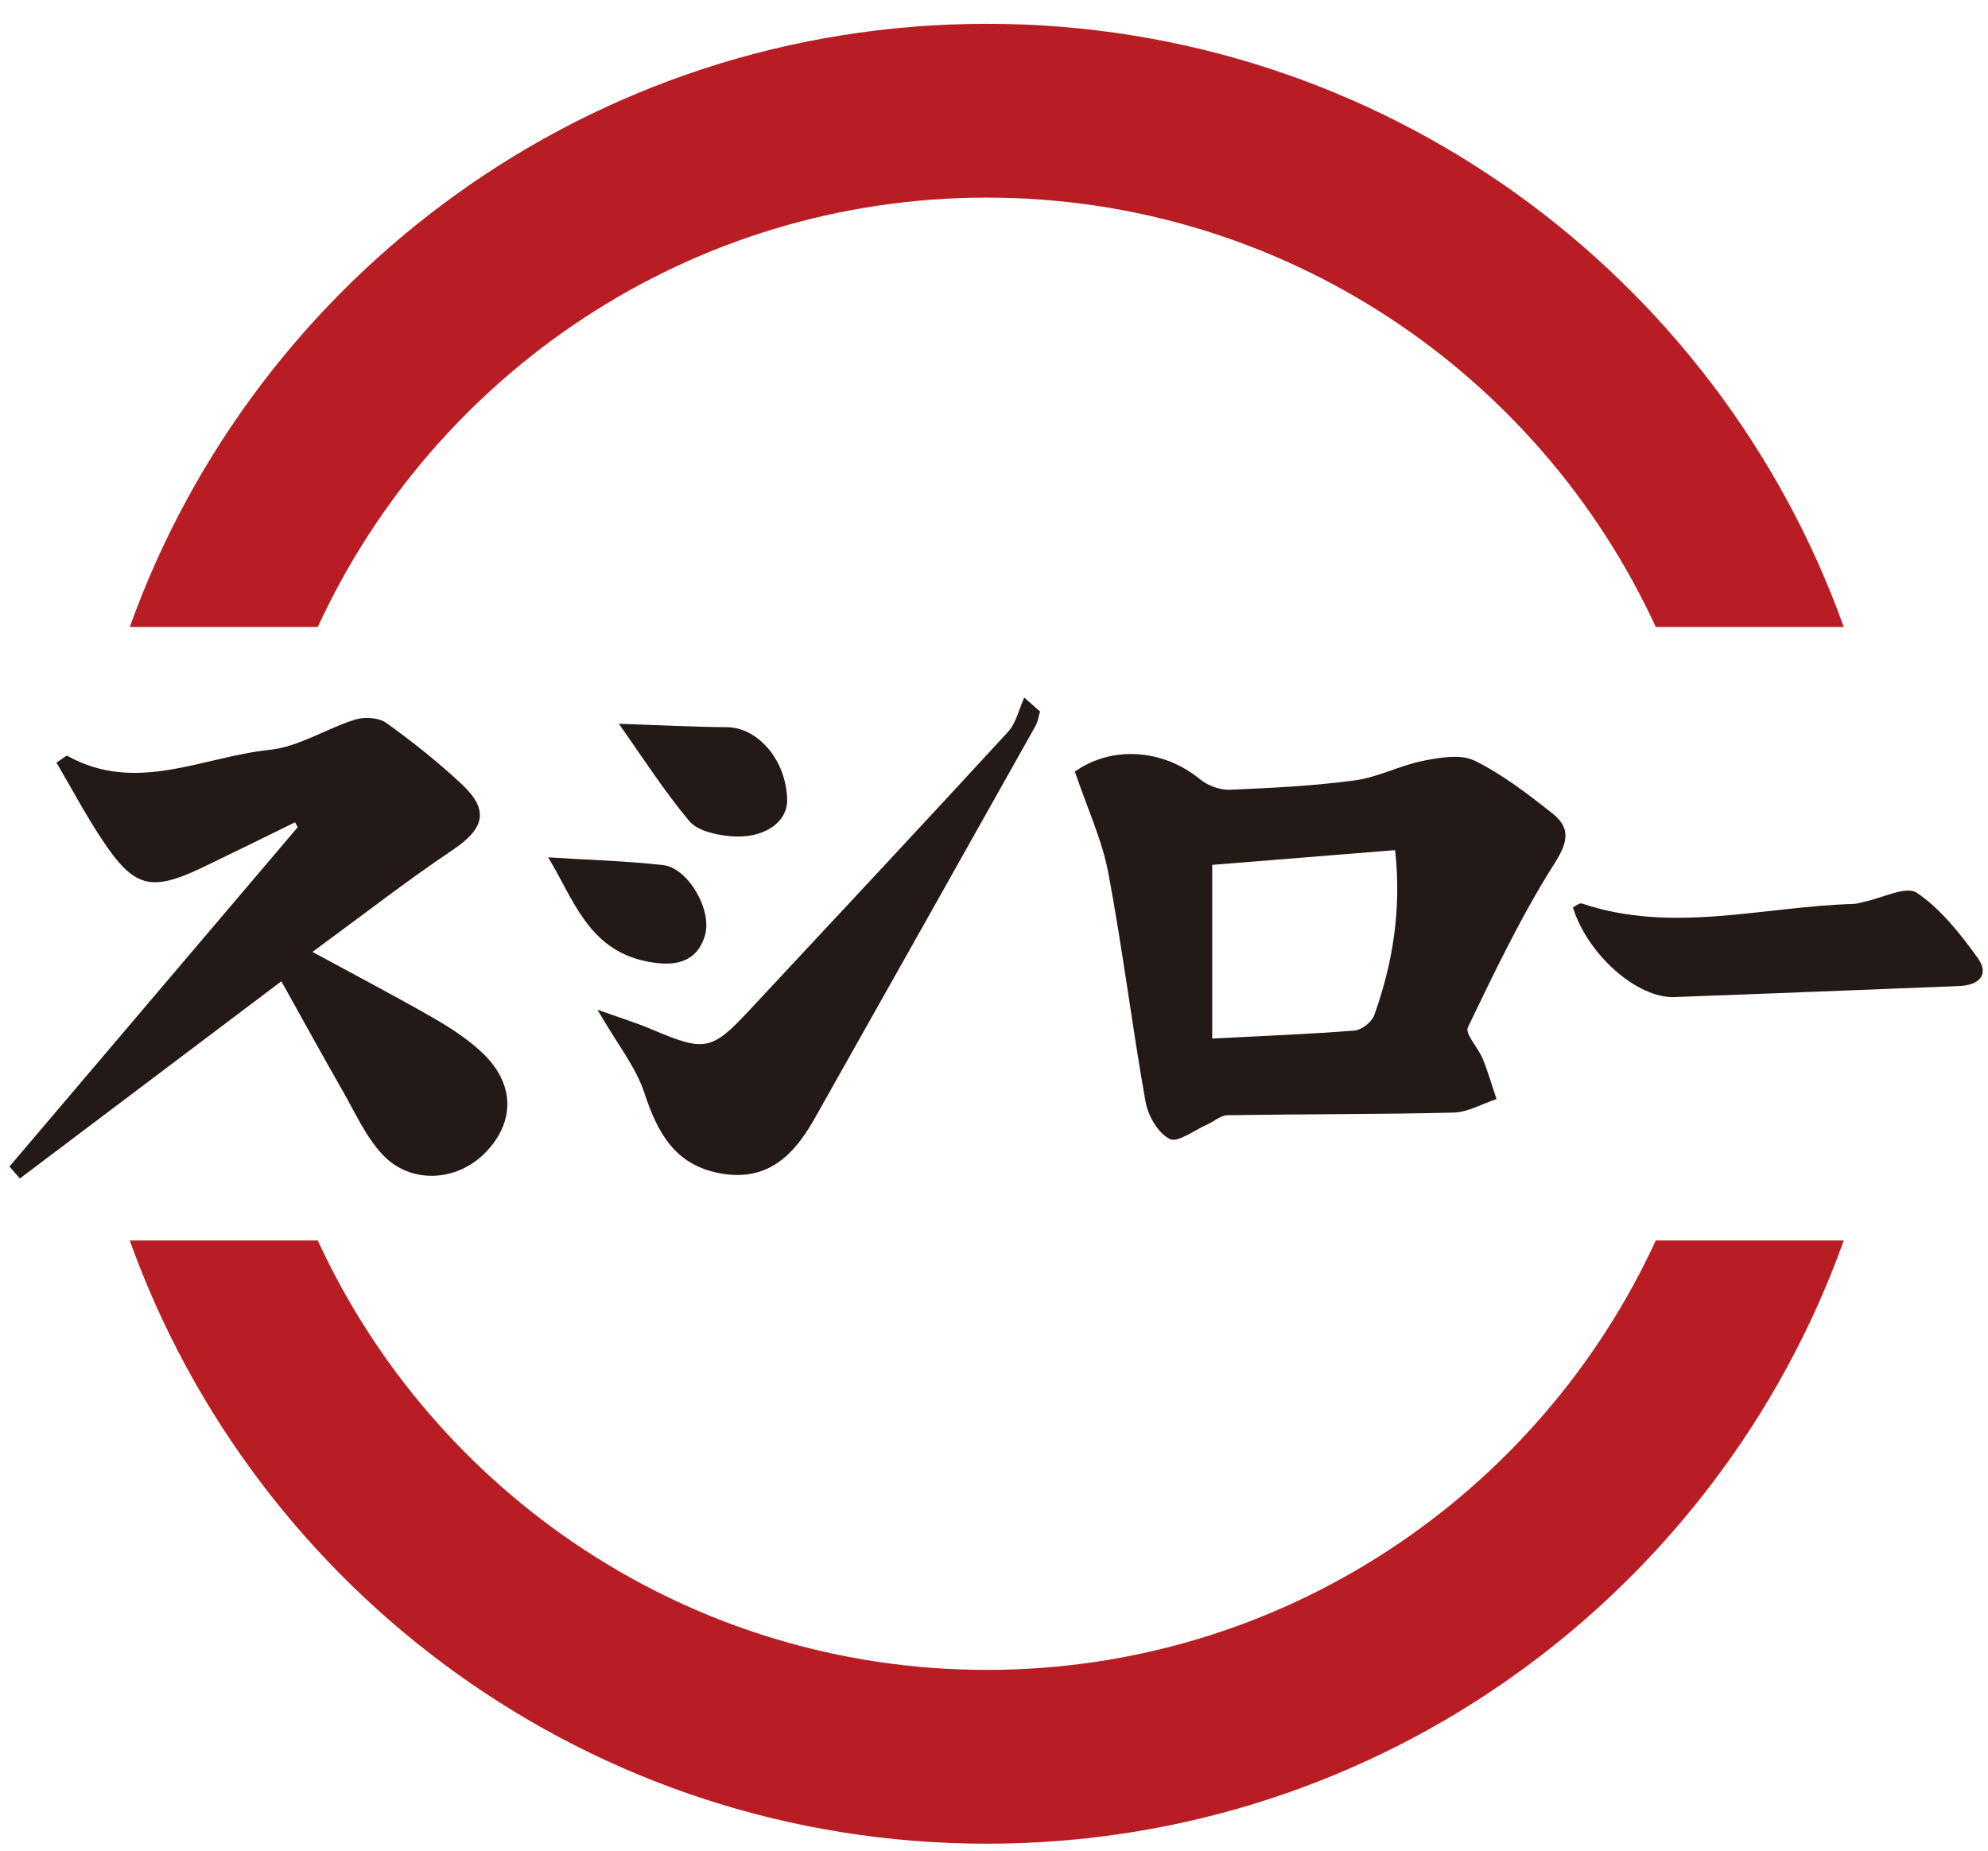
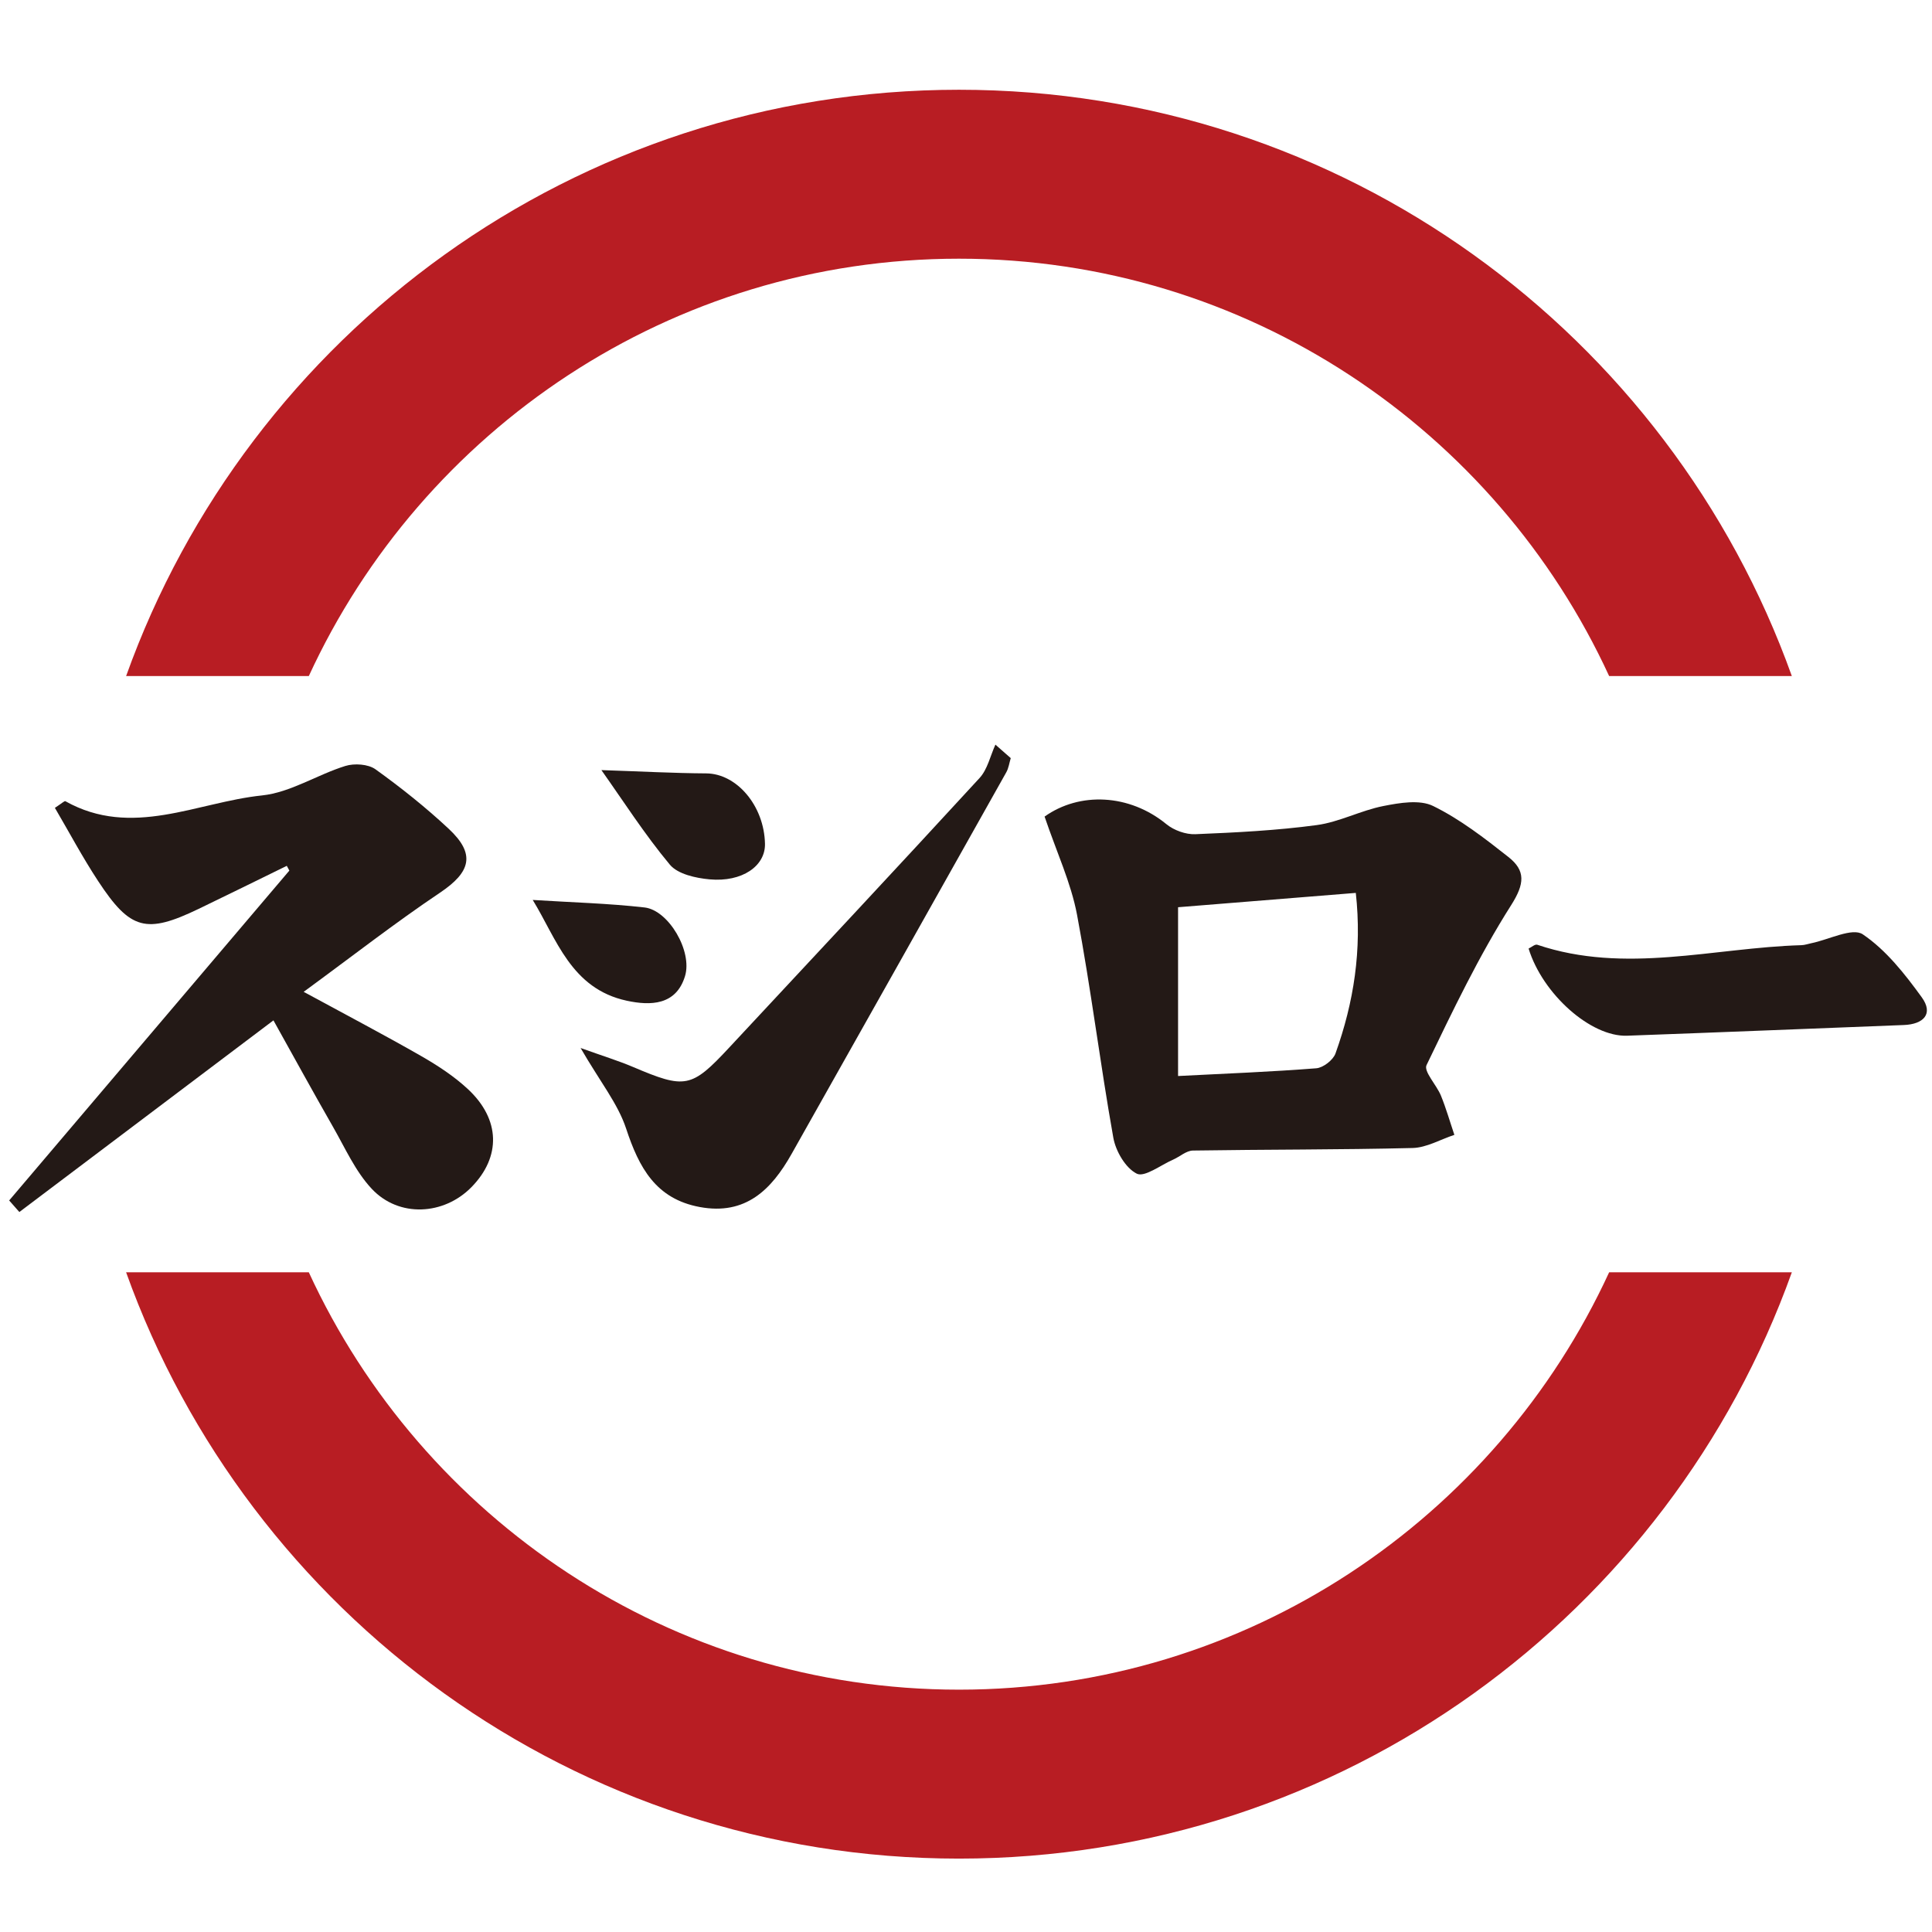
- <svg xmlns="http://www.w3.org/2000/svg" width="100%" height="100%" viewBox="0 0 1537 1431" version="1.1" xml:space="preserve" style="fill-rule:evenodd;clip-rule:evenodd;stroke-linejoin:round;stroke-miterlimit:2;">
+ <svg xmlns="http://www.w3.org/2000/svg" width="500px" height="500px" viewBox="0 0 1537 1431" version="1.1" xml:space="preserve" style="fill-rule:evenodd;clip-rule:evenodd;stroke-linejoin:round;stroke-miterlimit:2;">
  <g id="アートボード1" transform="matrix(0.912215,0,0,1.01081,-873.575,-534.277)">
    <rect x="957.642" y="528.564" width="1684.57" height="1415.4" style="fill:none;" />
    <g id="レイヤー-1" transform="matrix(4.56764,0,0,4.12211,-253.565,6.21016)">
      <g transform="matrix(1,0,0,1,490.101,284.546)">
        <path d="M0,34.9C9.262,34.421 17.84,34.098 26.395,33.421C27.719,33.317 29.605,31.847 30.059,30.59C33.546,20.858 35.14,10.845 33.935,-0.063C22.415,0.866 11.368,1.755 0,2.672L0,34.9ZM-25.485,-14.636C-18.796,-19.392 -9.294,-18.982 -2.228,-13.187C-0.795,-12.012 1.469,-11.194 3.301,-11.272C11.041,-11.589 18.806,-11.978 26.475,-13.011C30.792,-13.59 34.872,-15.799 39.186,-16.648C42.291,-17.26 46.131,-17.921 48.704,-16.654C53.854,-14.128 58.524,-10.508 63.063,-6.926C66.369,-4.326 66.198,-1.821 63.595,2.277C57.434,11.978 52.438,22.437 47.441,32.815C46.856,34.031 49.363,36.609 50.194,38.656C51.185,41.093 51.91,43.637 52.755,46.135C50.1,47.008 47.457,48.575 44.782,48.644C30.803,48.988 16.812,48.911 2.832,49.13C1.563,49.151 0.332,50.304 -0.948,50.865C-3.308,51.894 -6.402,54.292 -7.888,53.542C-10.036,52.466 -11.904,49.248 -12.362,46.673C-14.886,32.518 -16.629,18.226 -19.292,4.1C-20.444,-1.998 -23.171,-7.803 -25.485,-14.636" style="fill:rgb(35,25,22);" />
      </g>
      <g transform="matrix(1,0,0,1,317.381,297.427)">
        <path d="M0,11.394C-17.106,24.297 -32.813,36.144 -48.514,47.986C-49.163,47.249 -49.812,46.512 -50.458,45.778C-32.625,24.785 -14.796,3.79 3.037,-17.205C2.875,-17.509 2.711,-17.809 2.547,-18.112C-3.056,-15.375 -8.645,-12.603 -14.271,-9.899C-24.29,-5.078 -27.322,-5.837 -33.467,-15.195C-36.454,-19.733 -39.012,-24.55 -41.729,-29.182C-40.407,-30.041 -39.896,-30.546 -39.727,-30.452C-27.023,-23.323 -14.611,-30.262 -2.179,-31.555C3.248,-32.119 8.34,-35.507 13.714,-37.177C15.441,-37.717 18.086,-37.544 19.482,-36.543C24.361,-33.039 29.101,-29.265 33.488,-25.161C38.637,-20.342 37.661,-16.924 31.817,-12.997C23.157,-7.18 14.912,-0.746 5.769,5.945C14.003,10.42 21.187,14.184 28.216,18.212C31.371,20.022 34.495,22.066 37.136,24.524C43.348,30.307 43.465,37.457 37.817,43.225C32.552,48.603 23.961,49.111 18.757,43.544C15.627,40.198 13.67,35.73 11.34,31.672C7.577,25.1 3.937,18.455 0,11.394" style="fill:rgb(35,25,22);" />
      </g>
      <g transform="matrix(1,0,0,1,376.023,288.162)">
        <path d="M0,25.932C4.3,27.476 7.202,28.364 9.981,29.542C20.001,33.804 21.158,33.609 28.388,25.839C44.35,8.708 60.344,-8.383 76.188,-25.626C77.702,-27.277 78.222,-29.844 79.204,-31.988C80.177,-31.131 81.161,-30.27 82.132,-29.412C81.854,-28.502 81.733,-27.507 81.274,-26.696C67.63,-2.395 53.968,21.895 40.282,46.169C36.451,52.966 31.521,57.92 22.76,56.297C14.345,54.744 11.147,48.752 8.698,41.327C7.127,36.568 3.747,32.404 0,25.932" style="fill:rgb(35,25,22);" />
      </g>
      <g transform="matrix(1,0,0,1,557.028,307.944)">
        <path d="M0,-12.834C0.549,-13.088 1.226,-13.707 1.652,-13.564C18.465,-7.891 35.289,-12.993 52.098,-13.48C52.732,-13.498 53.36,-13.728 53.992,-13.857C57.34,-14.536 61.82,-16.89 63.806,-15.551C68.256,-12.545 71.841,-7.98 75.063,-3.534C77.381,-0.334 75.363,1.623 71.645,1.765C54.032,2.449 36.428,3.167 18.808,3.806C11.884,4.056 2.681,-4.135 0,-12.834" style="fill:rgb(35,25,22);" />
      </g>
      <g transform="matrix(1,0,0,1,379.997,282.463)">
        <path d="M0,-21.427C7.668,-21.172 13.833,-20.835 20.004,-20.799C25.832,-20.766 31.084,-14.631 31.233,-7.353C31.32,-3.12 26.891,0 20.661,-0.566C18.013,-0.806 14.582,-1.56 13.067,-3.377C8.251,-9.156 4.17,-15.542 0,-21.427" style="fill:rgb(35,25,22);" />
      </g>
      <g transform="matrix(-0.447607,0.89423,0.89423,0.447607,398.021,286.802)">
        <path d="M13.065,-28.278C10.164,-21.434 7.191,-15.09 4.792,-8.544C3.208,-4.213 8.143,3.403 13.065,4.235C18.836,5.212 21.082,0.85 22.23,-3.59C24.963,-14.169 17.657,-20.881 13.065,-28.278" style="fill:rgb(35,25,22);" />
      </g>
      <g transform="matrix(1,0,0,1,324.133,131.137)">
        <path d="M0,111.944C21.626,64.966 69.118,32.255 124.135,32.255C179.155,32.255 226.647,64.966 248.274,111.944L283.157,111.944C259.797,46.691 197.424,0 124.135,0C50.849,0 -11.523,46.691 -34.884,111.944L0,111.944Z" style="fill:rgb(184,29,35);fill-rule:nonzero;" />
      </g>
      <g transform="matrix(1,0,0,1,572.407,468.867)">
        <path d="M0,-111.945C-21.627,-64.966 -69.119,-32.257 -124.139,-32.257C-179.156,-32.257 -226.648,-64.966 -248.274,-111.945L-283.158,-111.945C-259.797,-46.692 -197.425,0 -124.139,0C-50.85,0 11.523,-46.692 34.883,-111.945L0,-111.945Z" style="fill:rgb(184,29,35);fill-rule:nonzero;" />
      </g>
    </g>
  </g>
</svg>
